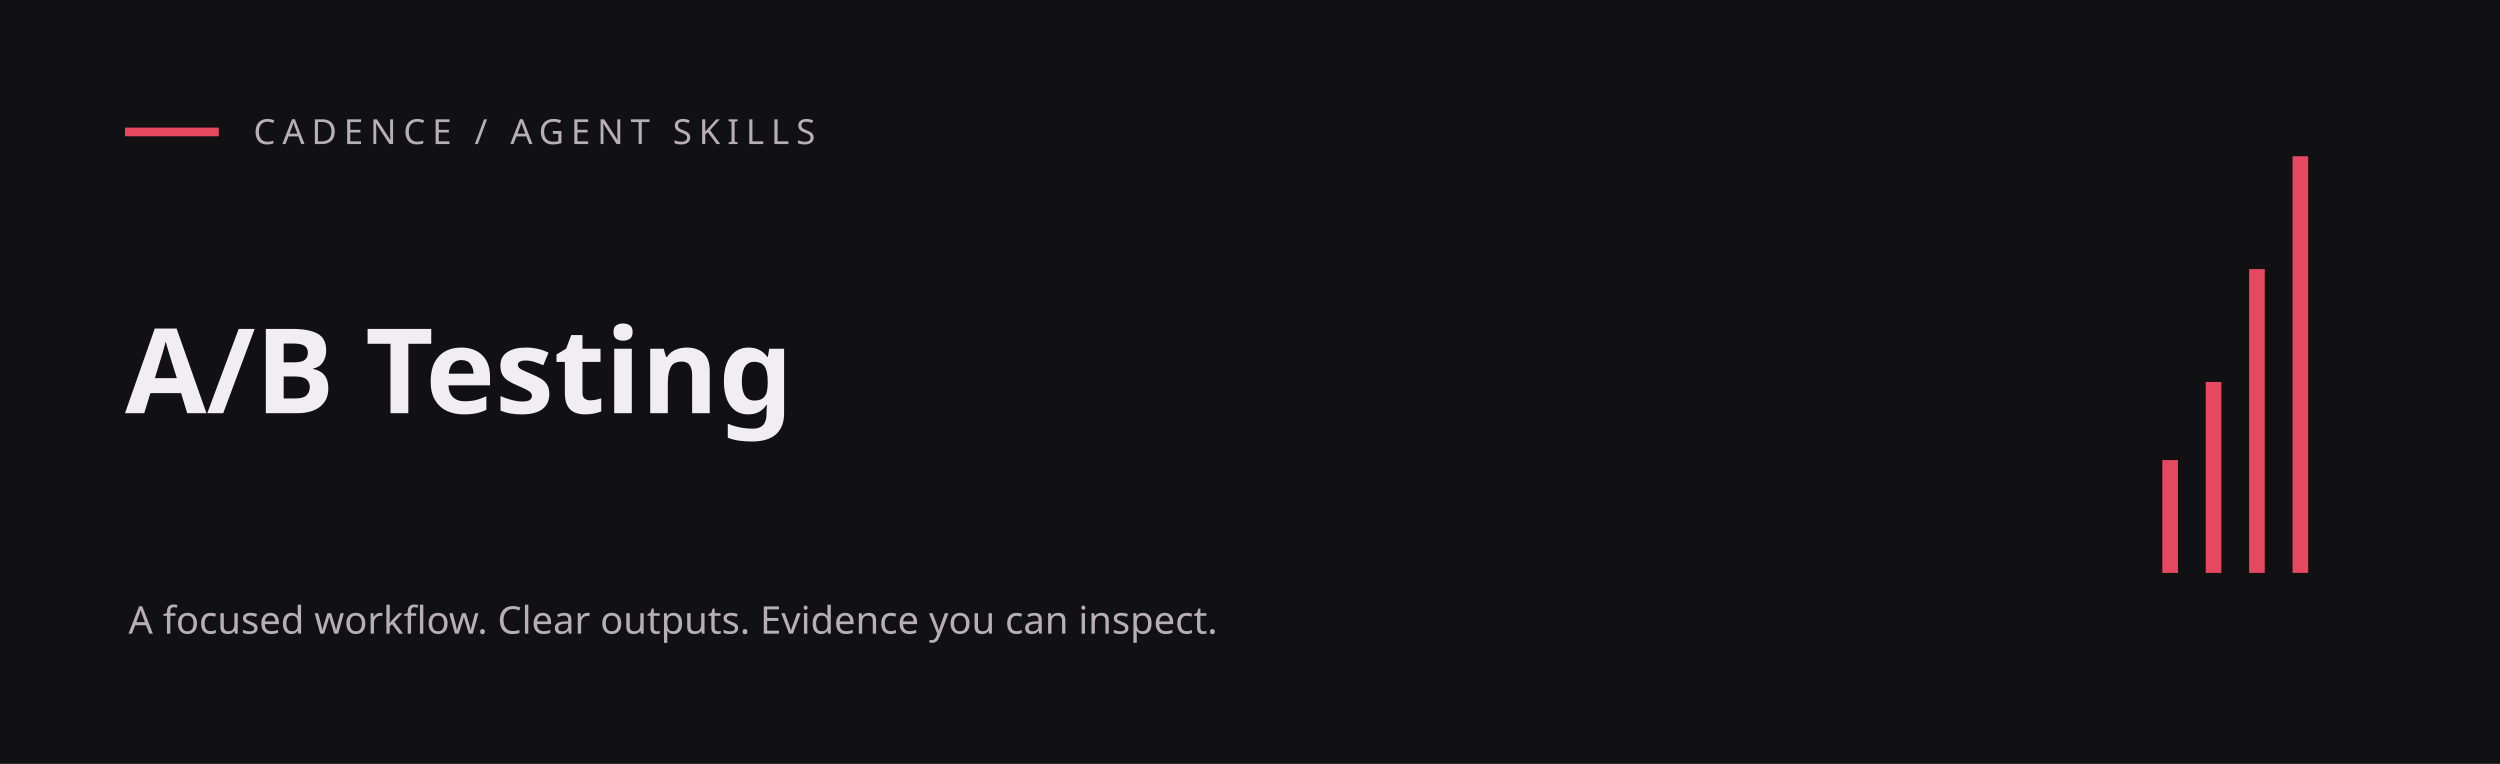
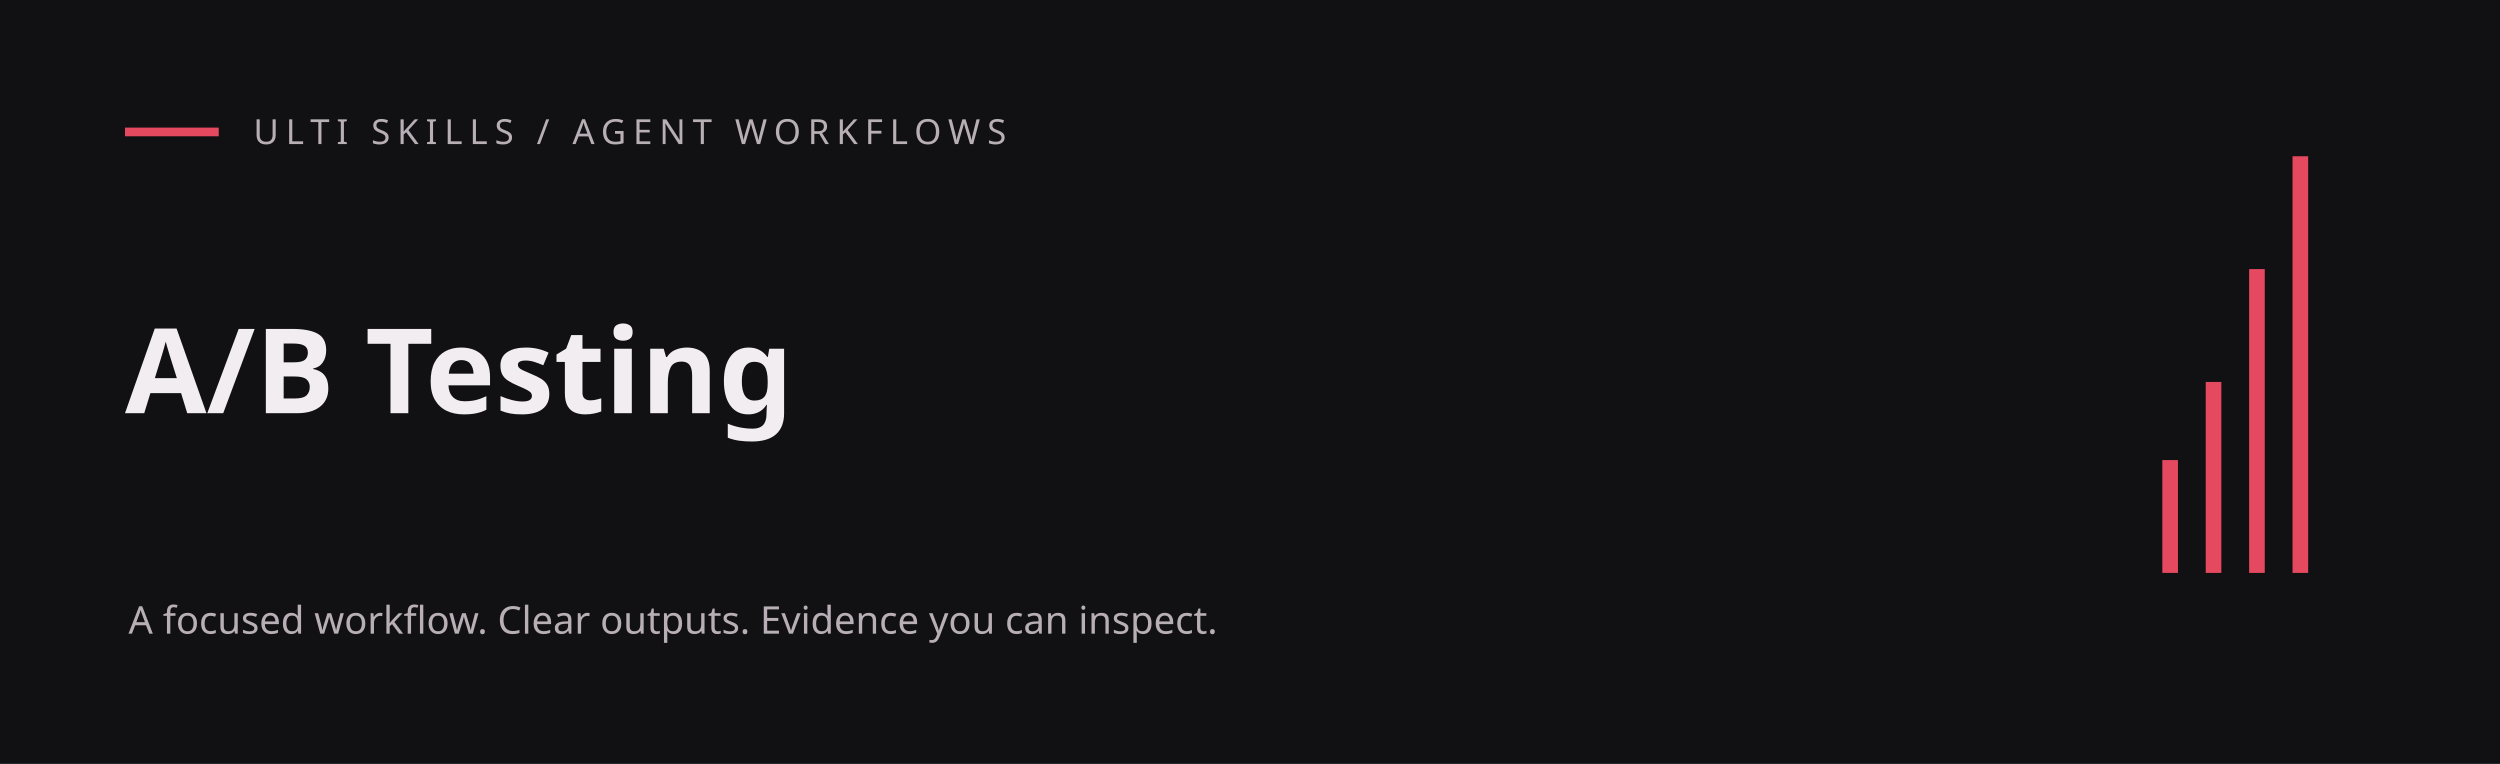
<svg xmlns="http://www.w3.org/2000/svg" width="1440" height="440" viewBox="0 0 1440 440" role="img" aria-labelledby="title desc">
  <rect width="1440" height="440" fill="#111013" />
  <path d="M72 76h54" stroke="#e54960" stroke-width="5" />
-   <text x="146" y="83" fill="#b8afb6" font-family="system-ui,sans-serif" font-size="20" letter-spacing="4">CADENCE / AGENT SKILLS</text>
+   <text x="146" y="83" fill="#b8afb6" font-family="system-ui,sans-serif" font-size="20" letter-spacing="4">ULTI SKILLS / AGENT WORKFLOWS</text>
  <text x="72" y="238" fill="#f1edf0" font-family="system-ui,sans-serif" font-size="68" font-weight="650">A/B Testing</text>
  <text x="74" y="365" fill="#b8afb6" font-family="system-ui,sans-serif" font-size="22">A focused workflow. Clear outputs. Evidence you can inspect.</text>
  <path d="M1250 330v-65m25 65V220m25 110V155m25 175V90" stroke="#e54960" stroke-width="9" />
</svg>
